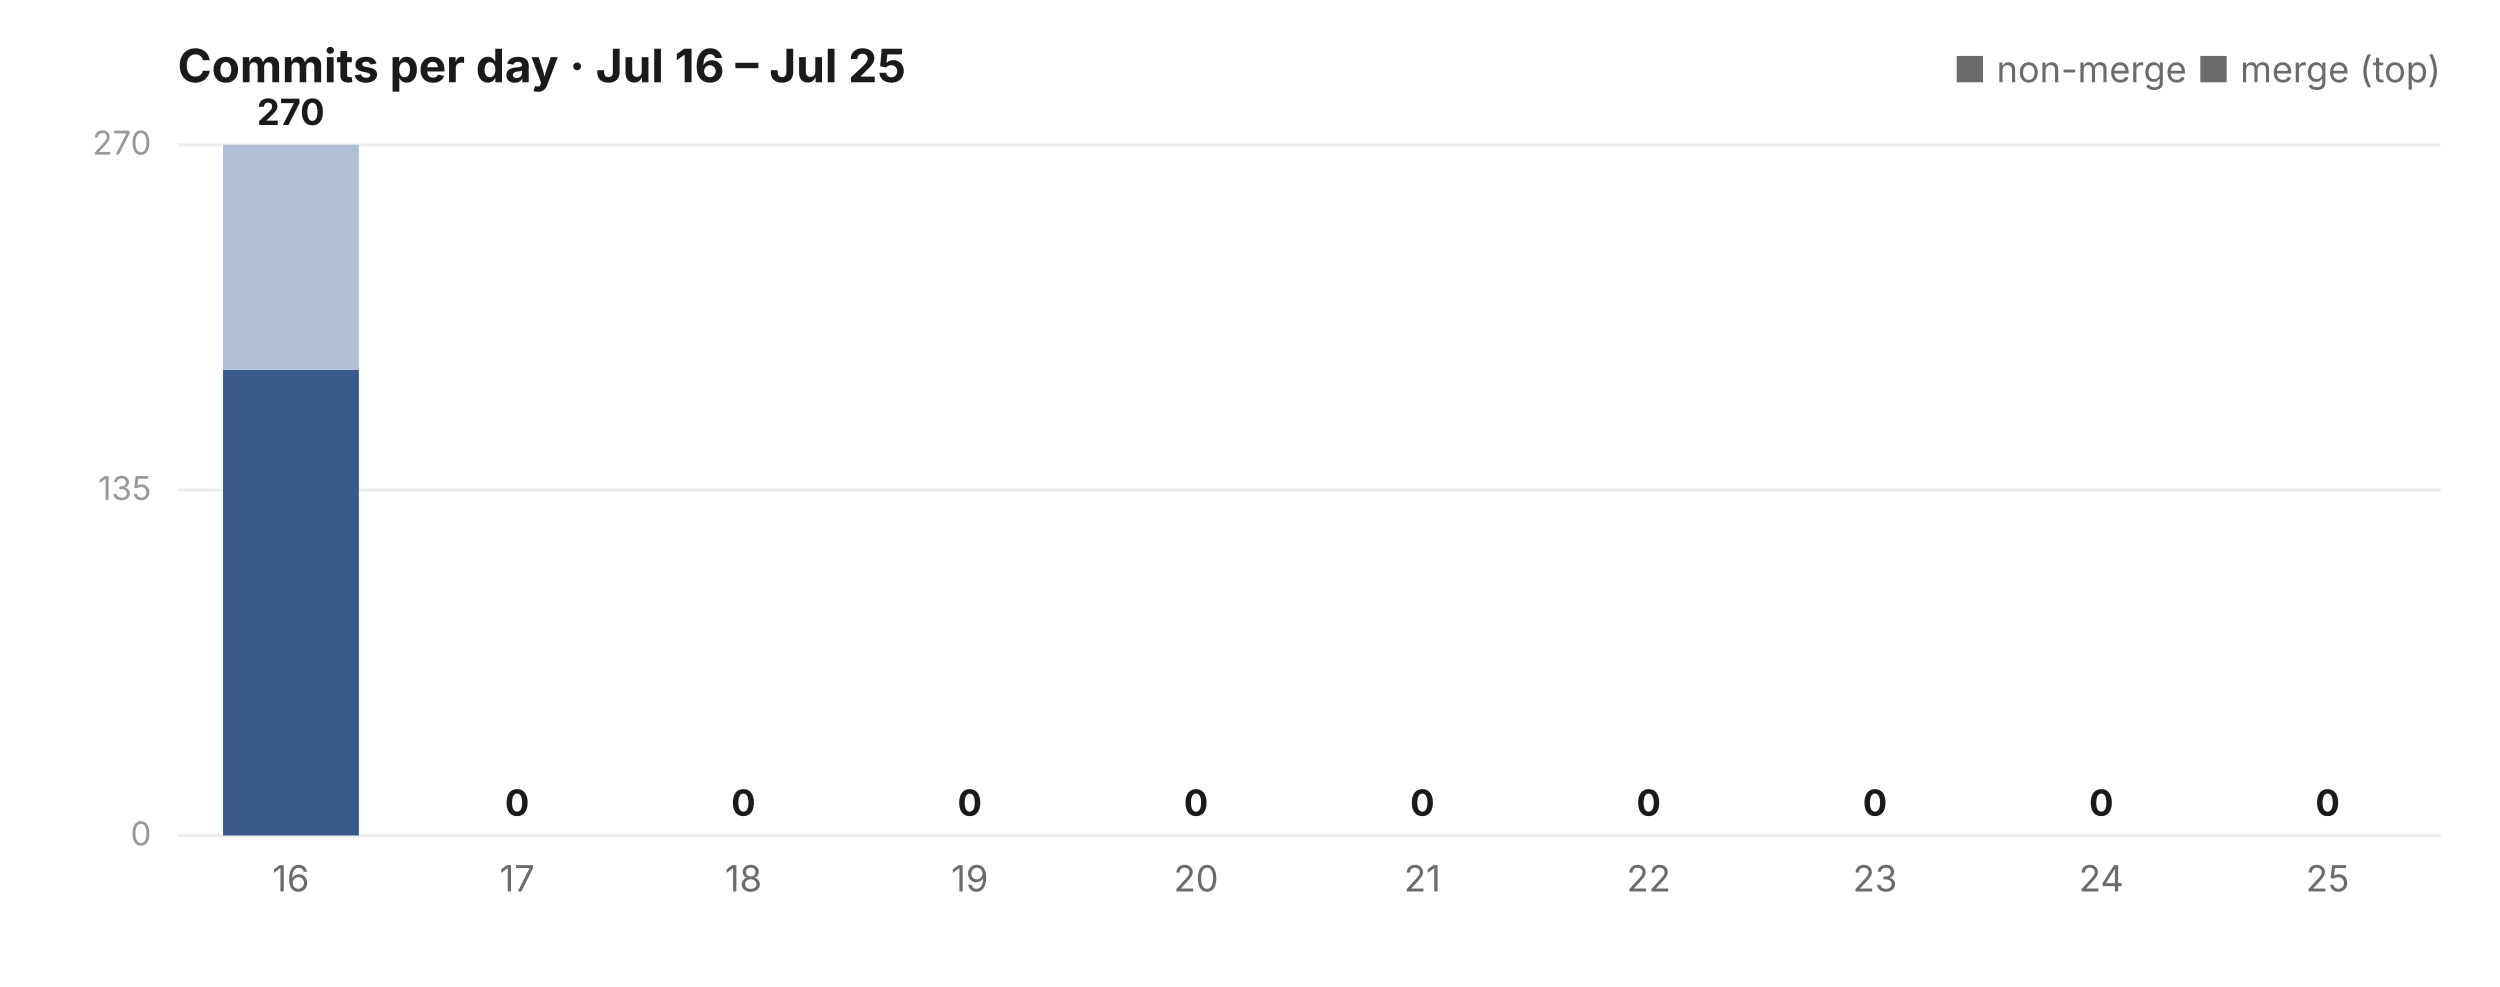
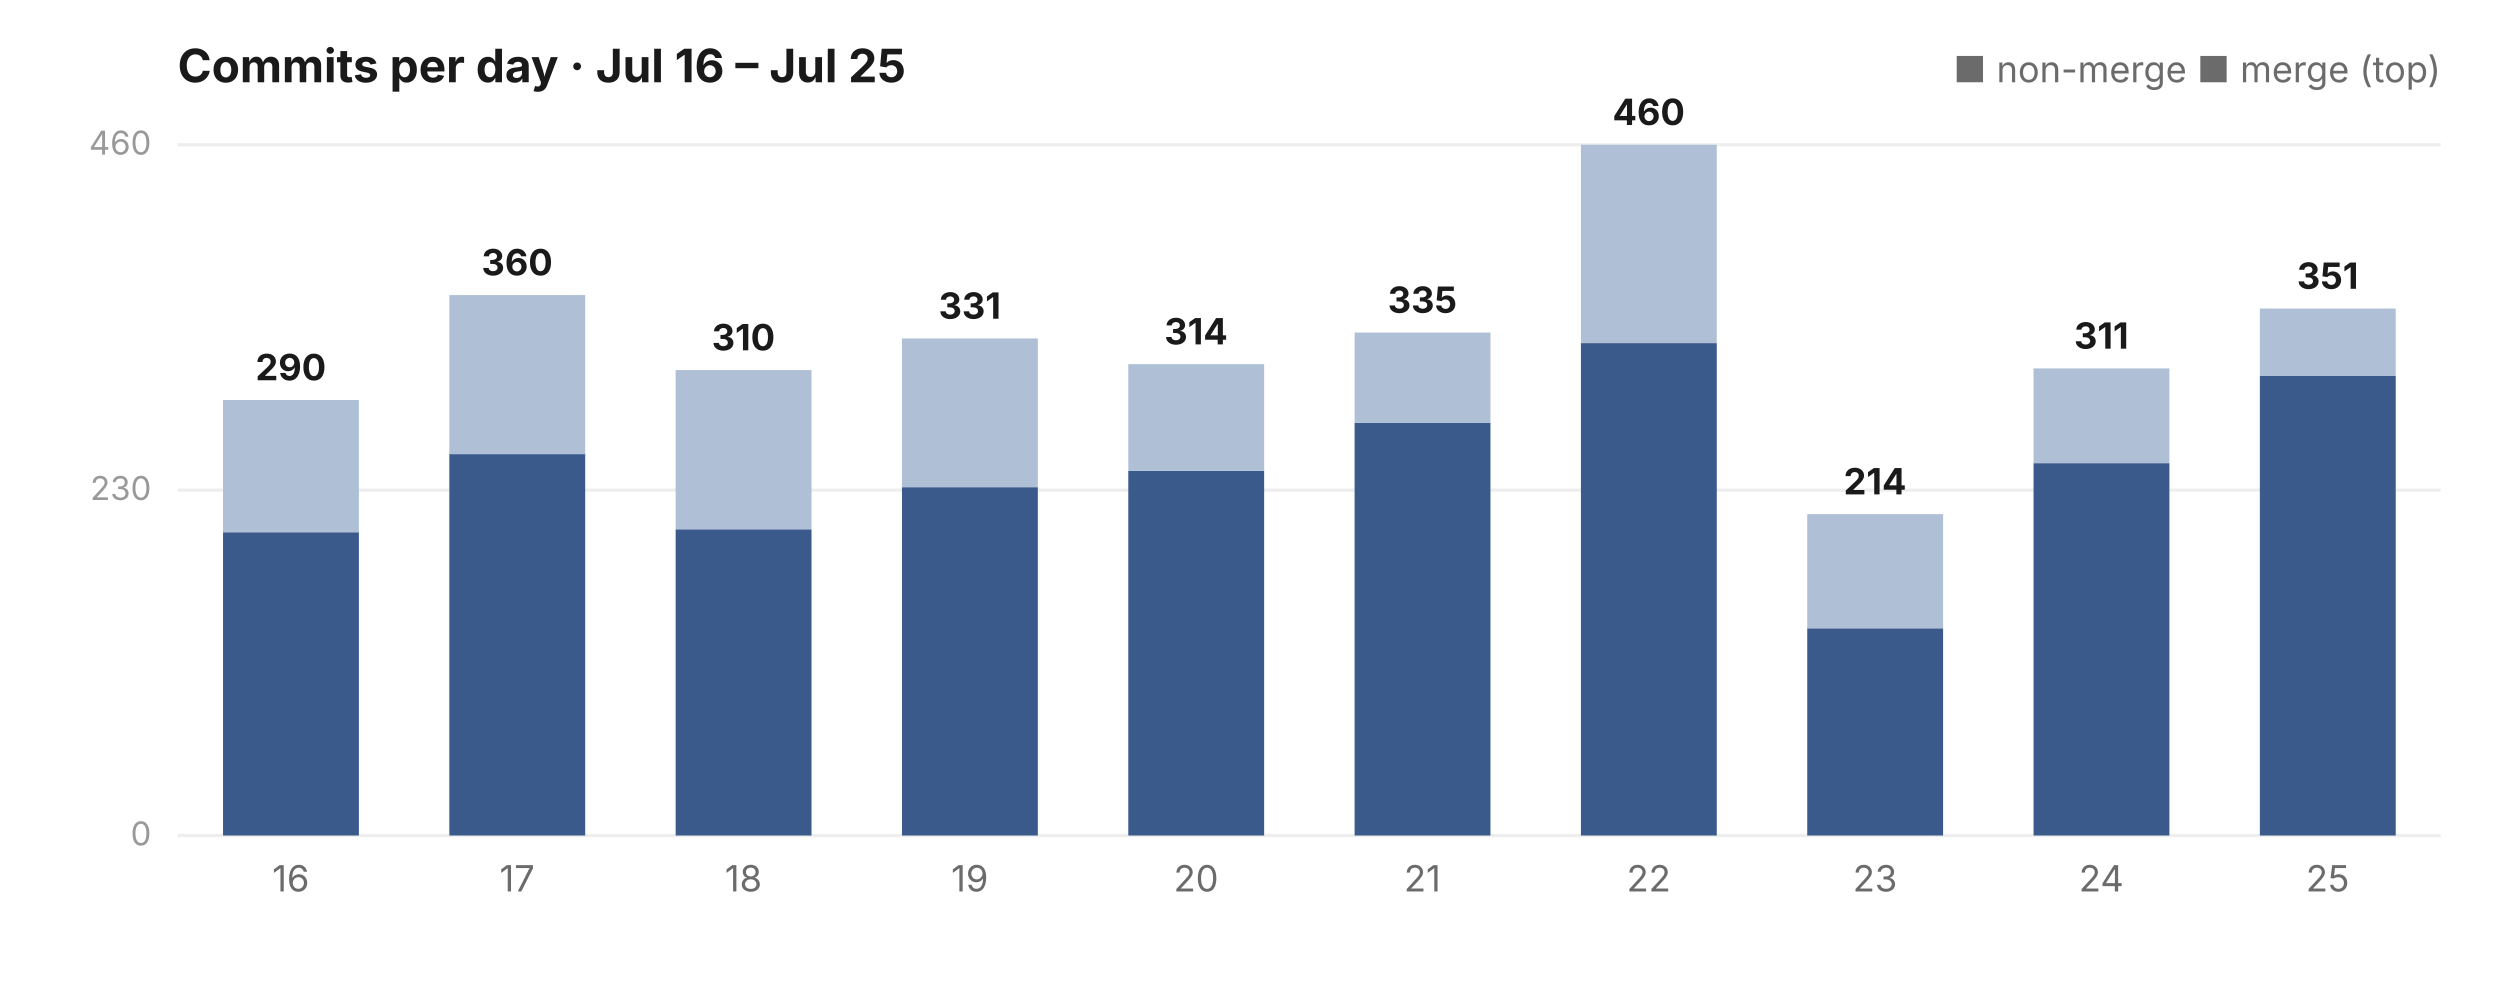
<svg xmlns="http://www.w3.org/2000/svg" viewBox="0 0 760 300" width="760" height="300" style="max-width:100%;height:auto;font-family:-apple-system,Segoe UI,sans-serif;background:#fff;border:1px solid #e7e7e4;border-radius:8px">
  <text x="54" y="25" font-size="14" font-weight="700" fill="#1a1a1a">Commits per day · Jul 16 – Jul 25</text>
  <text x="742" y="25" font-size="11" fill="#6b6b6b" text-anchor="end">■ non-merge ■ merge (top)</text>
  <line x1="54" y1="254.0" x2="742" y2="254.0" stroke="#eee" />
  <text x="46" y="257.0" font-size="10" fill="#999" text-anchor="end">0</text>
  <line x1="54" y1="149.0" x2="742" y2="149.0" stroke="#eee" />
-   <text x="46" y="152.0" font-size="10" fill="#999" text-anchor="end">135</text>
+   <text x="46" y="152.0" font-size="10" fill="#999" text-anchor="end">230</text>
  <line x1="54" y1="44.0" x2="742" y2="44.0" stroke="#eee" />
-   <text x="46" y="47.0" font-size="10" fill="#999" text-anchor="end">270</text>
-   <rect x="67.8" y="112.4" width="41.3" height="141.6" fill="#3a5a8c" />
-   <rect x="67.8" y="44.0" width="41.3" height="68.4" fill="#aebfd6" />
+   <text x="46" y="47.0" font-size="10" fill="#999" text-anchor="end">460</text>
+   <rect x="67.8" y="161.8" width="41.3" height="92.2" fill="#3a5a8c" />
+   <rect x="67.8" y="121.6" width="41.3" height="40.2" fill="#aebfd6" />
  <text x="88.4" y="271.0" font-size="11" fill="#6b6b6b" text-anchor="middle">16</text>
-   <text x="88.4" y="38.0" font-size="11" fill="#1a1a1a" text-anchor="middle" font-weight="700">270</text>
-   <rect x="136.6" y="254.0" width="41.3" height="0.0" fill="#3a5a8c" />
-   <rect x="136.6" y="254.0" width="41.3" height="0.0" fill="#aebfd6" />
+   <text x="88.4" y="115.6" font-size="11" fill="#1a1a1a" text-anchor="middle" font-weight="700">290</text>
+   <rect x="136.6" y="138.0" width="41.3" height="116.0" fill="#3a5a8c" />
+   <rect x="136.6" y="89.7" width="41.3" height="48.4" fill="#aebfd6" />
  <text x="157.2" y="271.0" font-size="11" fill="#6b6b6b" text-anchor="middle">17</text>
-   <text x="157.2" y="248.0" font-size="11" fill="#1a1a1a" text-anchor="middle" font-weight="700">0</text>
-   <rect x="205.4" y="254.0" width="41.3" height="0.0" fill="#3a5a8c" />
-   <rect x="205.4" y="254.0" width="41.3" height="0.0" fill="#aebfd6" />
+   <text x="157.2" y="83.7" font-size="11" fill="#1a1a1a" text-anchor="middle" font-weight="700">360</text>
+   <rect x="205.4" y="160.9" width="41.3" height="93.1" fill="#3a5a8c" />
+   <rect x="205.4" y="112.5" width="41.3" height="48.4" fill="#aebfd6" />
  <text x="226.0" y="271.0" font-size="11" fill="#6b6b6b" text-anchor="middle">18</text>
-   <text x="226.0" y="248.0" font-size="11" fill="#1a1a1a" text-anchor="middle" font-weight="700">0</text>
-   <rect x="274.2" y="254.0" width="41.3" height="0.0" fill="#3a5a8c" />
-   <rect x="274.2" y="254.0" width="41.3" height="0.0" fill="#aebfd6" />
+   <text x="226.0" y="106.5" font-size="11" fill="#1a1a1a" text-anchor="middle" font-weight="700">310</text>
+   <rect x="274.2" y="148.1" width="41.3" height="105.9" fill="#3a5a8c" />
+   <rect x="274.2" y="102.9" width="41.3" height="45.2" fill="#aebfd6" />
  <text x="294.8" y="271.0" font-size="11" fill="#6b6b6b" text-anchor="middle">19</text>
-   <text x="294.8" y="248.0" font-size="11" fill="#1a1a1a" text-anchor="middle" font-weight="700">0</text>
-   <rect x="343.0" y="254.0" width="41.3" height="0.0" fill="#3a5a8c" />
-   <rect x="343.0" y="254.0" width="41.3" height="0.0" fill="#aebfd6" />
+   <text x="294.8" y="96.9" font-size="11" fill="#1a1a1a" text-anchor="middle" font-weight="700">331</text>
+   <rect x="343.0" y="143.1" width="41.3" height="110.9" fill="#3a5a8c" />
+   <rect x="343.0" y="110.7" width="41.3" height="32.4" fill="#aebfd6" />
  <text x="363.6" y="271.0" font-size="11" fill="#6b6b6b" text-anchor="middle">20</text>
-   <text x="363.6" y="248.0" font-size="11" fill="#1a1a1a" text-anchor="middle" font-weight="700">0</text>
-   <rect x="411.8" y="254.0" width="41.3" height="0.0" fill="#3a5a8c" />
-   <rect x="411.8" y="254.0" width="41.3" height="0.0" fill="#aebfd6" />
+   <text x="363.6" y="104.7" font-size="11" fill="#1a1a1a" text-anchor="middle" font-weight="700">314</text>
+   <rect x="411.8" y="128.5" width="41.3" height="125.5" fill="#3a5a8c" />
+   <rect x="411.8" y="101.1" width="41.3" height="27.4" fill="#aebfd6" />
  <text x="432.4" y="271.0" font-size="11" fill="#6b6b6b" text-anchor="middle">21</text>
-   <text x="432.4" y="248.0" font-size="11" fill="#1a1a1a" text-anchor="middle" font-weight="700">0</text>
-   <rect x="480.6" y="254.0" width="41.3" height="0.0" fill="#3a5a8c" />
-   <rect x="480.6" y="254.0" width="41.3" height="0.0" fill="#aebfd6" />
+   <text x="432.4" y="95.1" font-size="11" fill="#1a1a1a" text-anchor="middle" font-weight="700">335</text>
+   <rect x="480.6" y="104.3" width="41.3" height="149.7" fill="#3a5a8c" />
+   <rect x="480.6" y="44.0" width="41.3" height="60.3" fill="#aebfd6" />
  <text x="501.2" y="271.0" font-size="11" fill="#6b6b6b" text-anchor="middle">22</text>
-   <text x="501.2" y="248.0" font-size="11" fill="#1a1a1a" text-anchor="middle" font-weight="700">0</text>
-   <rect x="549.4" y="254.0" width="41.3" height="0.0" fill="#3a5a8c" />
-   <rect x="549.4" y="254.0" width="41.3" height="0.0" fill="#aebfd6" />
+   <text x="501.2" y="38.0" font-size="11" fill="#1a1a1a" text-anchor="middle" font-weight="700">460</text>
+   <rect x="549.4" y="191.0" width="41.3" height="63.0" fill="#3a5a8c" />
+   <rect x="549.4" y="156.3" width="41.3" height="34.7" fill="#aebfd6" />
  <text x="570.0" y="271.0" font-size="11" fill="#6b6b6b" text-anchor="middle">23</text>
-   <text x="570.0" y="248.0" font-size="11" fill="#1a1a1a" text-anchor="middle" font-weight="700">0</text>
-   <rect x="618.2" y="254.0" width="41.3" height="0.0" fill="#3a5a8c" />
-   <rect x="618.2" y="254.0" width="41.3" height="0.0" fill="#aebfd6" />
+   <text x="570.0" y="150.3" font-size="11" fill="#1a1a1a" text-anchor="middle" font-weight="700">214</text>
+   <rect x="618.2" y="140.8" width="41.3" height="113.2" fill="#3a5a8c" />
+   <rect x="618.2" y="112.0" width="41.3" height="28.8" fill="#aebfd6" />
  <text x="638.8" y="271.0" font-size="11" fill="#6b6b6b" text-anchor="middle">24</text>
-   <text x="638.8" y="248.0" font-size="11" fill="#1a1a1a" text-anchor="middle" font-weight="700">0</text>
-   <rect x="687.0" y="254.0" width="41.3" height="0.0" fill="#3a5a8c" />
-   <rect x="687.0" y="254.0" width="41.3" height="0.0" fill="#aebfd6" />
+   <text x="638.8" y="106.0" font-size="11" fill="#1a1a1a" text-anchor="middle" font-weight="700">311</text>
+   <rect x="687.0" y="114.3" width="41.3" height="139.7" fill="#3a5a8c" />
+   <rect x="687.0" y="93.8" width="41.3" height="20.5" fill="#aebfd6" />
  <text x="707.6" y="271.0" font-size="11" fill="#6b6b6b" text-anchor="middle">25</text>
-   <text x="707.6" y="248.0" font-size="11" fill="#1a1a1a" text-anchor="middle" font-weight="700">0</text>
+   <text x="707.6" y="87.8" font-size="11" fill="#1a1a1a" text-anchor="middle" font-weight="700">351</text>
</svg>
